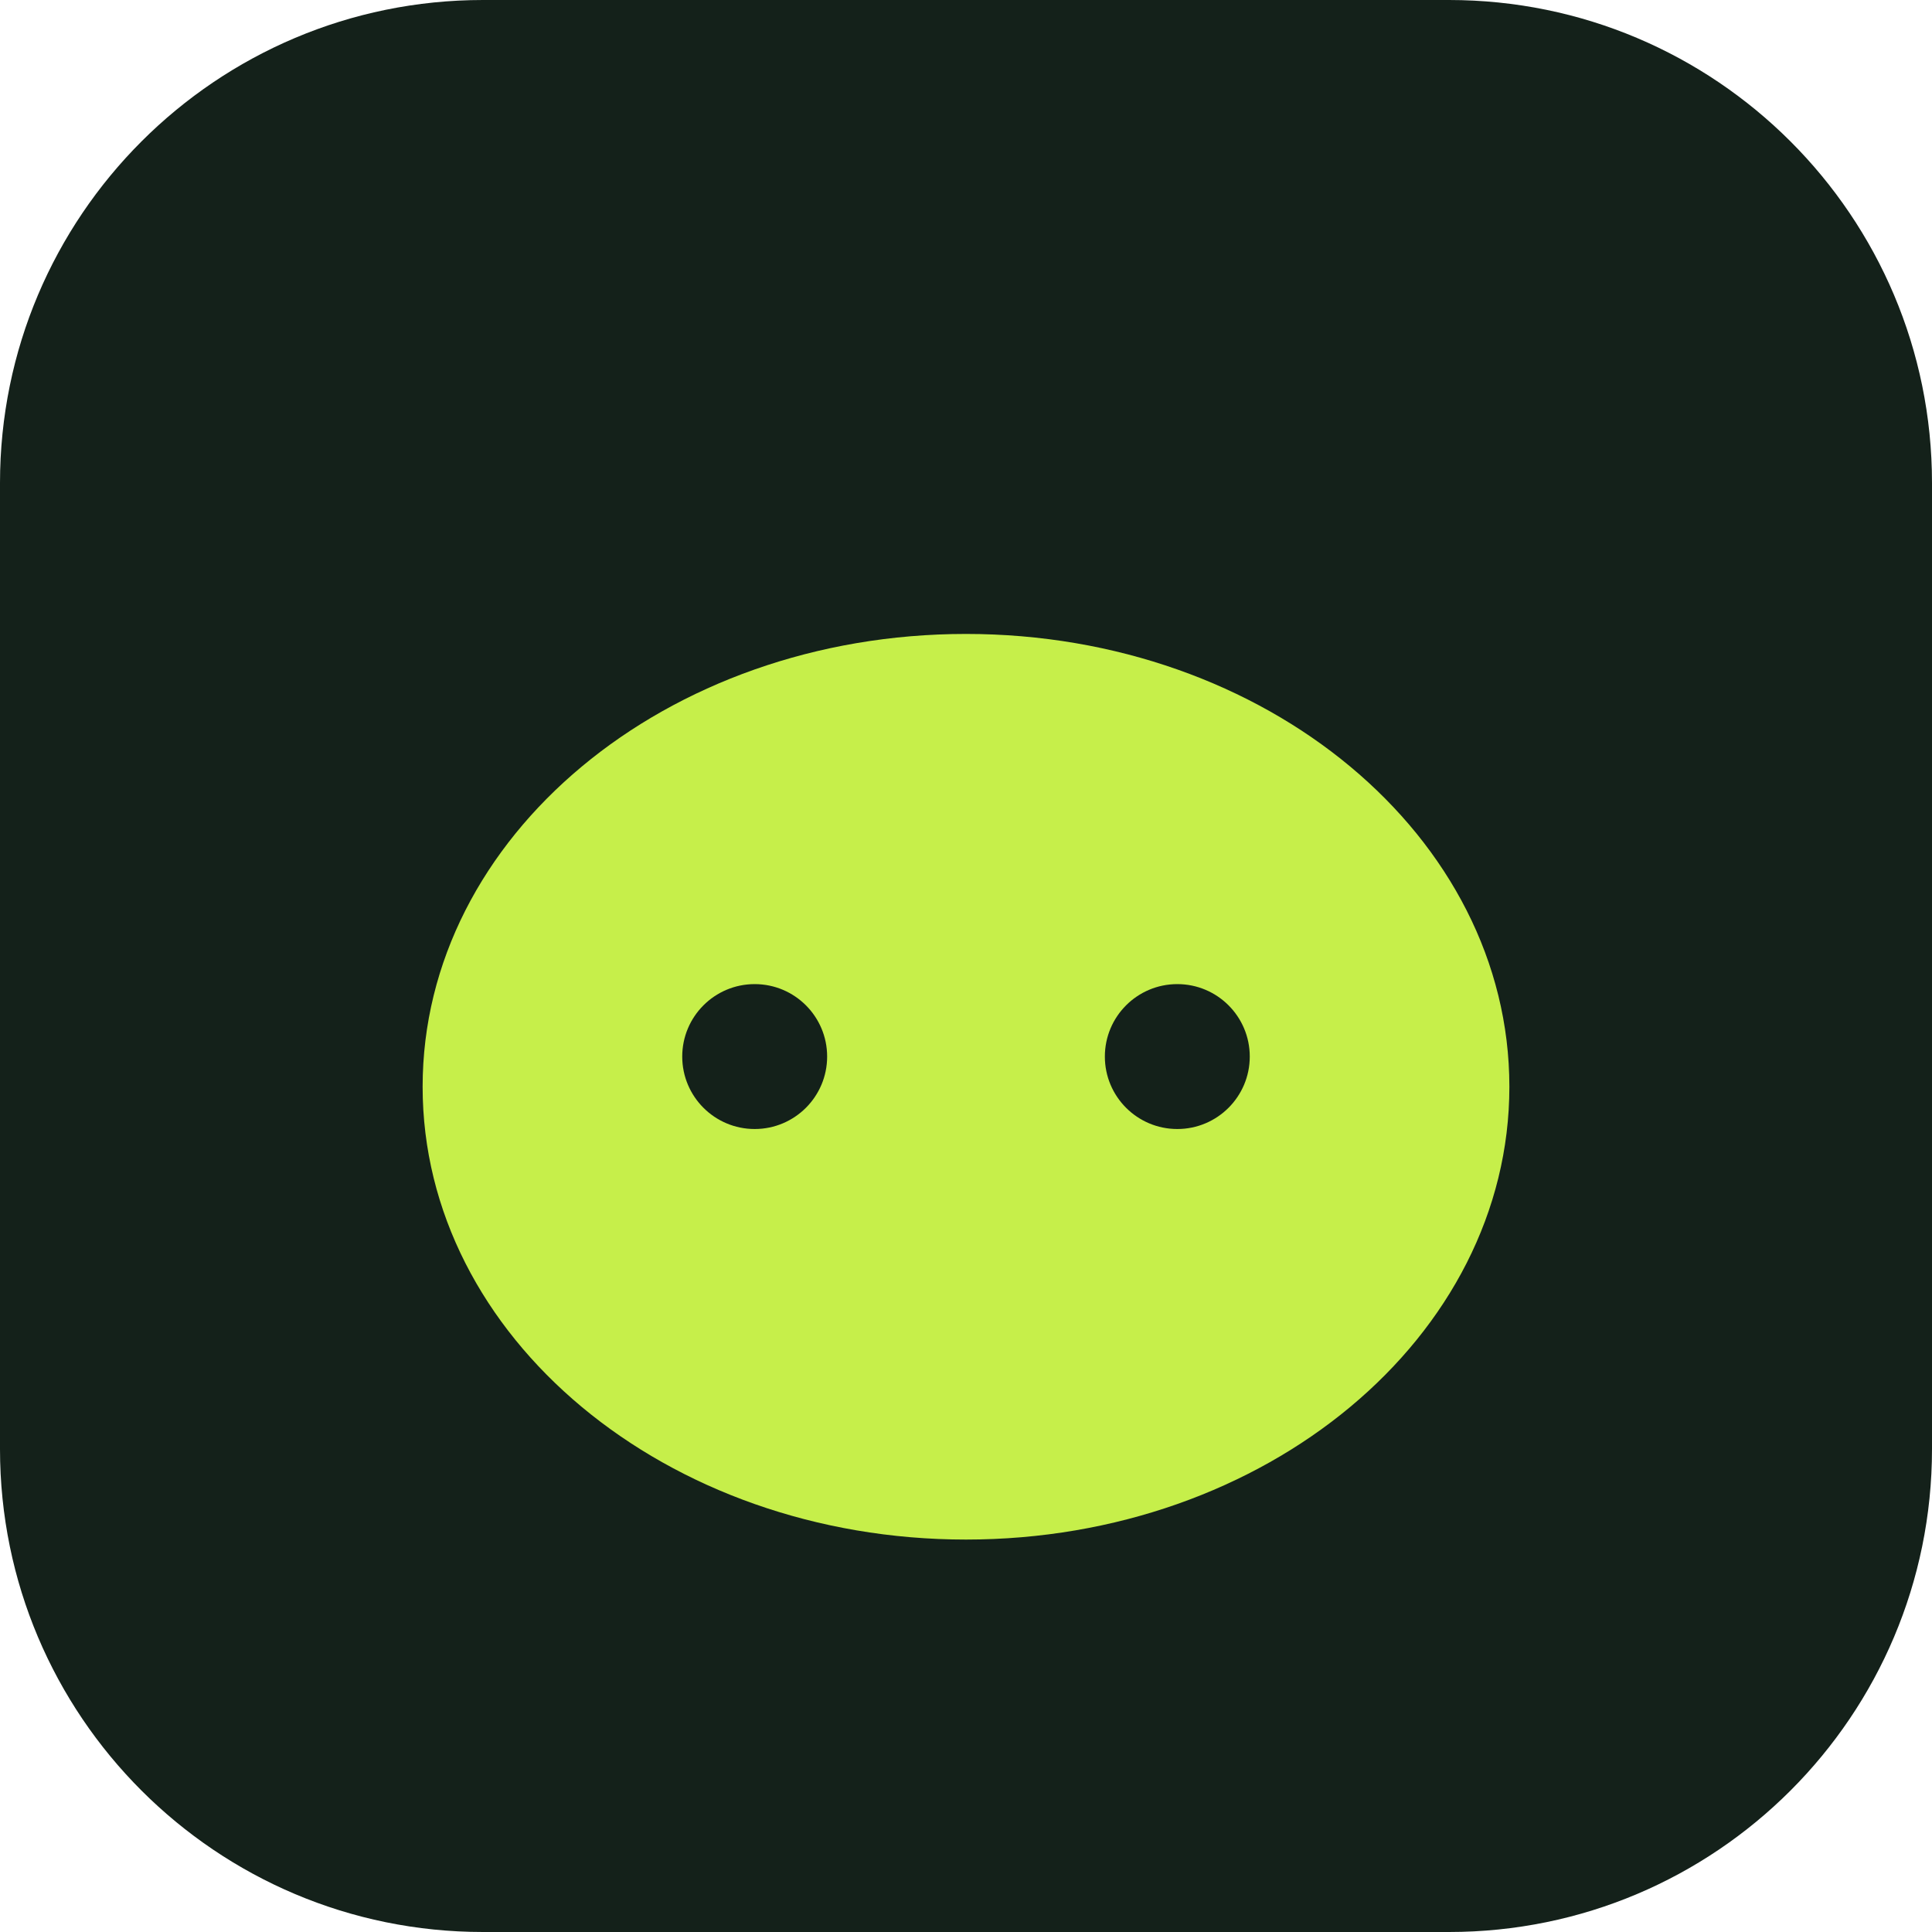
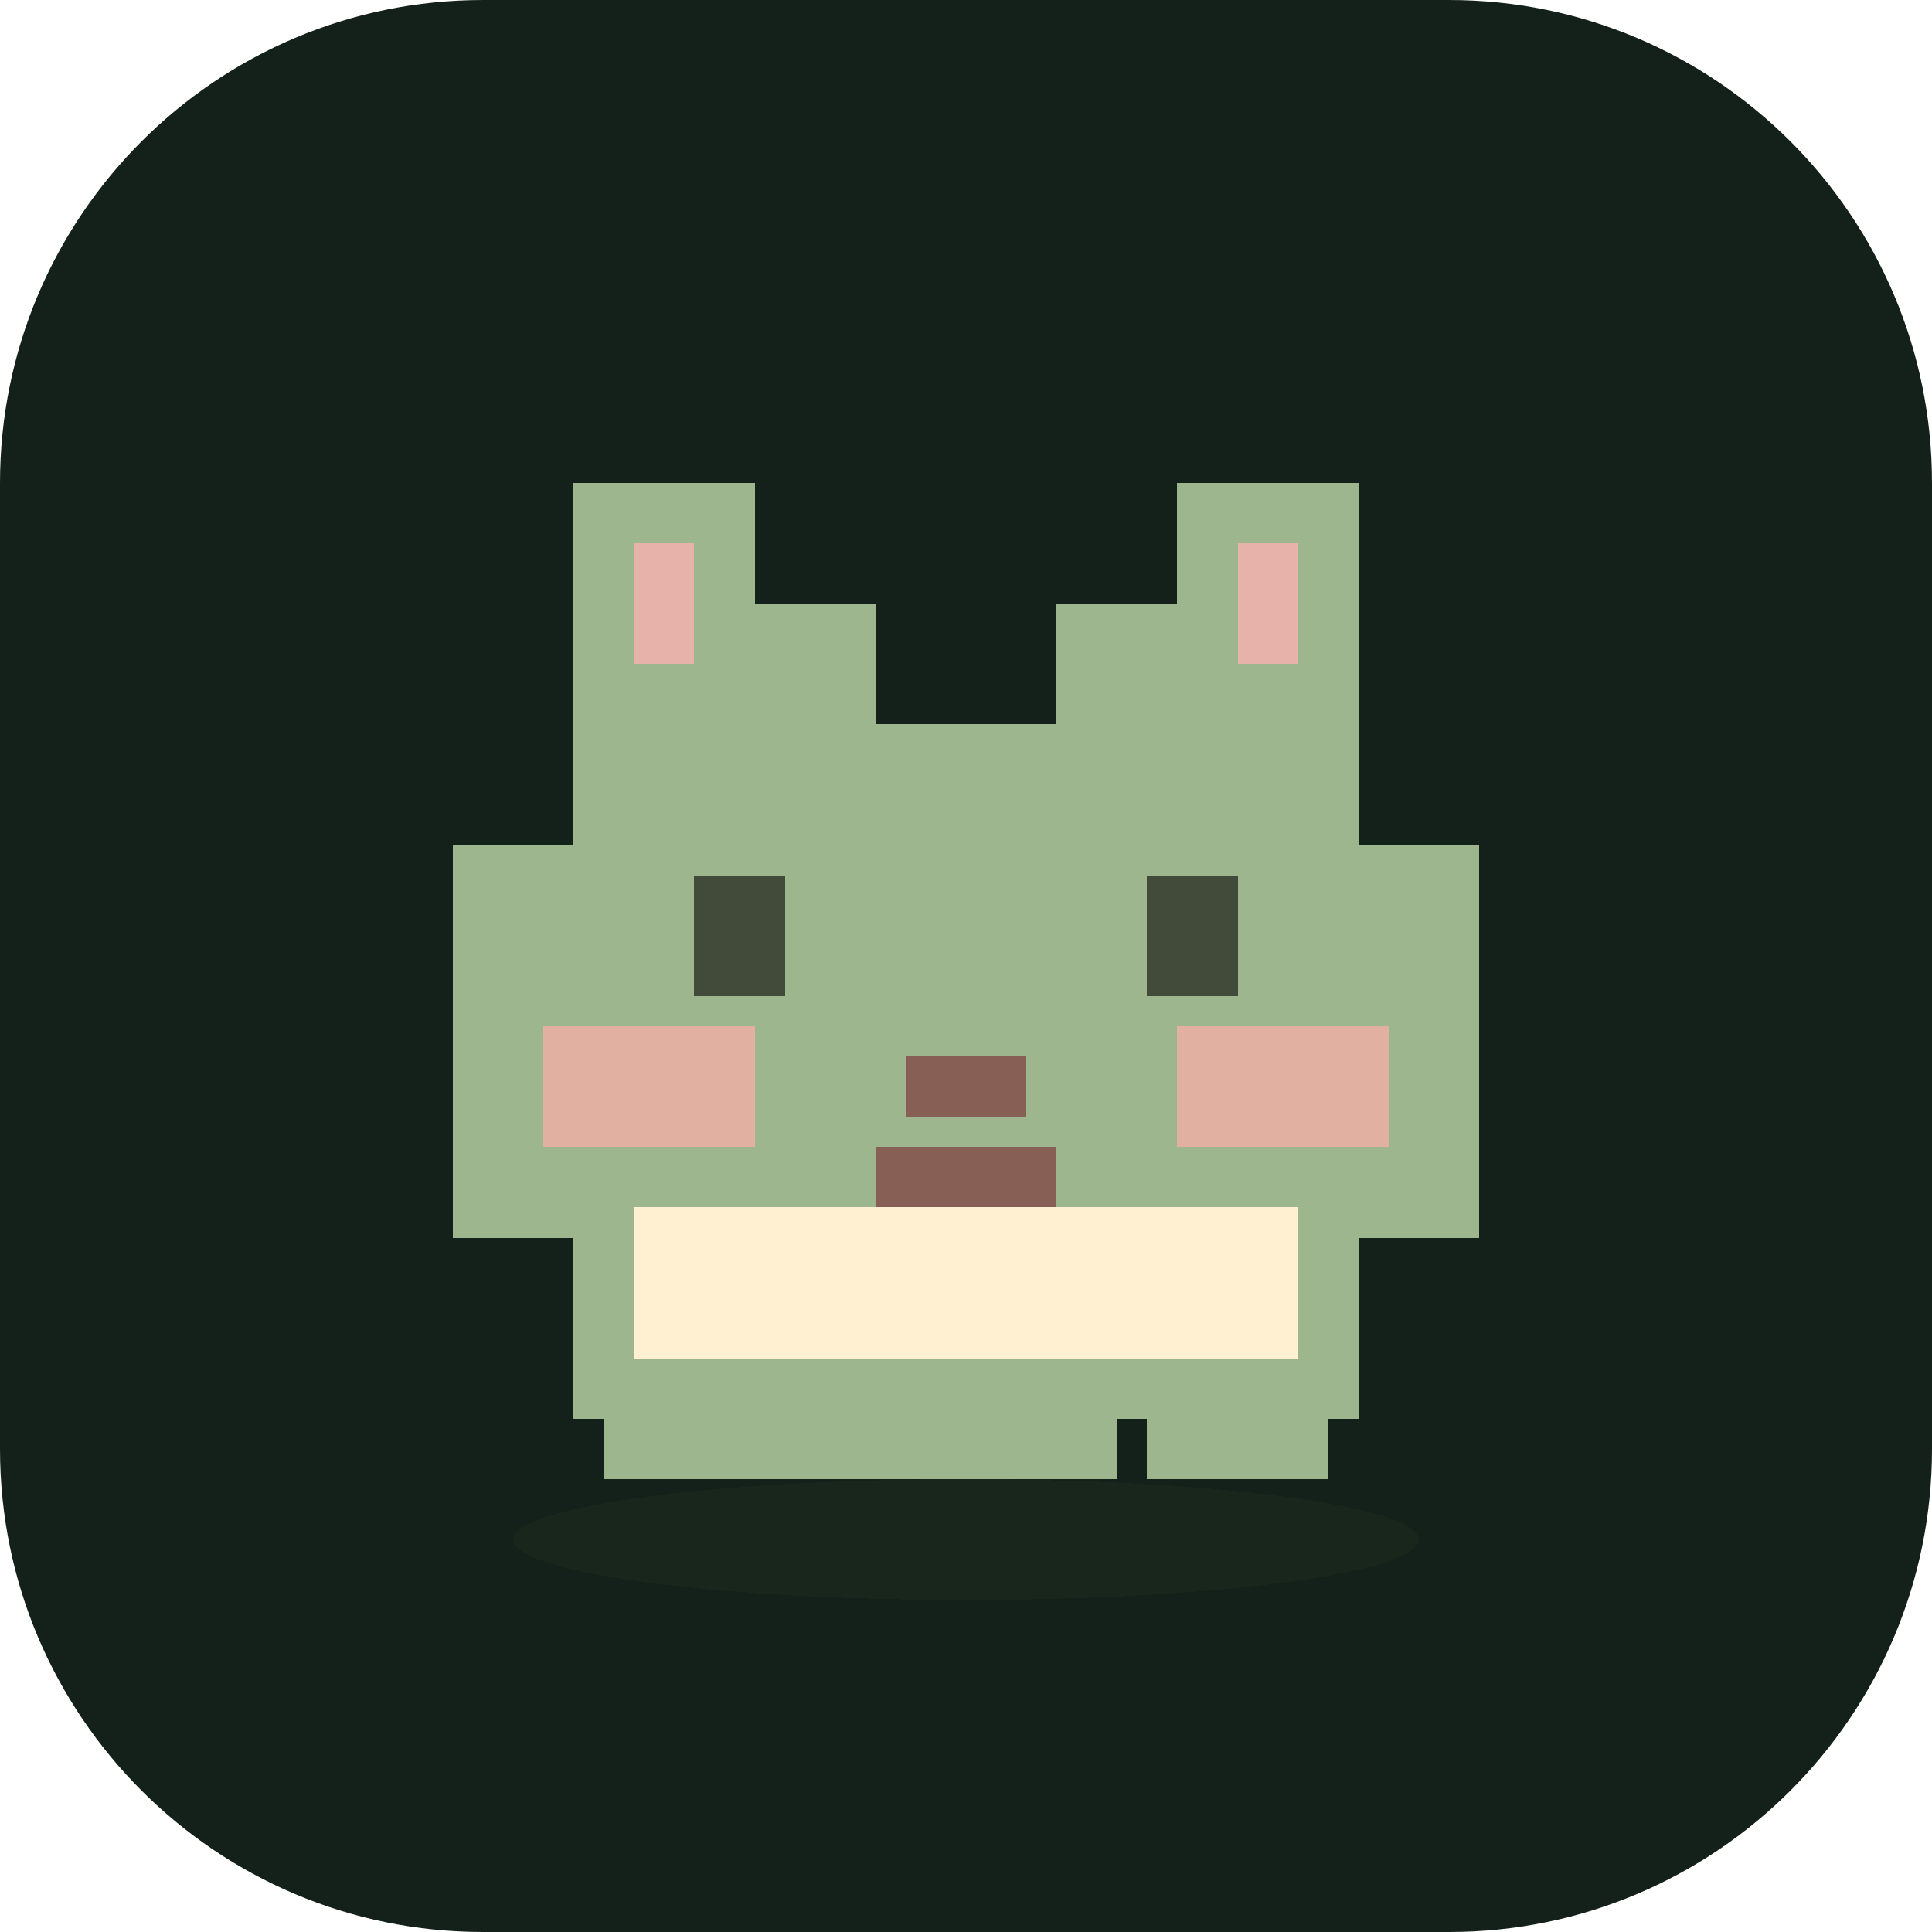
<svg xmlns="http://www.w3.org/2000/svg" viewBox="0 0 64 64">
  <rect width="64" height="64" rx="16" fill="#14211a" />
-   <ellipse cx="32" cy="36" rx="18" ry="15" fill="#c6ef4a" />
-   <circle cx="25" cy="35" r="2.4" fill="#14211a" />
-   <circle cx="39" cy="35" r="2.4" fill="#14211a" />
+   <g transform="translate(11 11)" shape-rendering="crispEdges">
+     <ellipse cx="21" cy="40" rx="15" ry="2" fill="#34452d25" />
+     <path d="M8 15V5h6v4h4v6M24 15V9h4V5h6v10" fill="#9db68e" />
+     <path d="M10 7h2v4h-2M30 7h2v4h-2" fill="#e7b2a9" />
+     <path d="M8 13h26v4h4v13h-4v6h-8v2H14v-2H8v-6H4V17h4Z" fill="#9db68e" />
+     <path d="M10 29h22v5H10" fill="#fff0d1" />
+     <path d="M12 18h3v4h-3M27 18h3v4h-3" fill="#424b39" />
+     <path d="M19 24h4v2h-4M18 27h6v2h-6" fill="#875f54" />
+     <path d="M7 23h7v4H7M28 23h7v4h-7" fill="#e2b0a0" />
+     <path d="M9 34h6v4H9M27 34h6v4h-6" fill="#9db68e" />
+   </g>
</svg>
